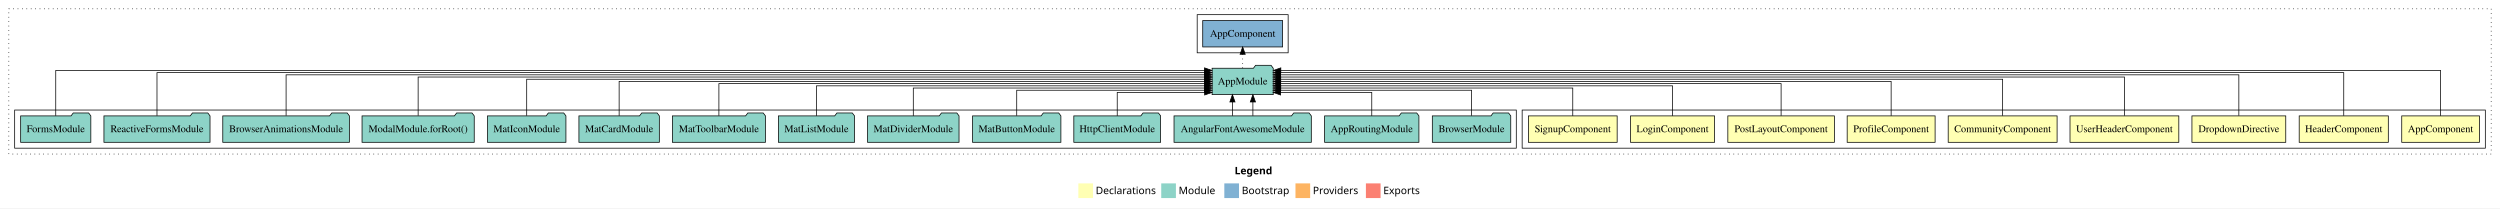
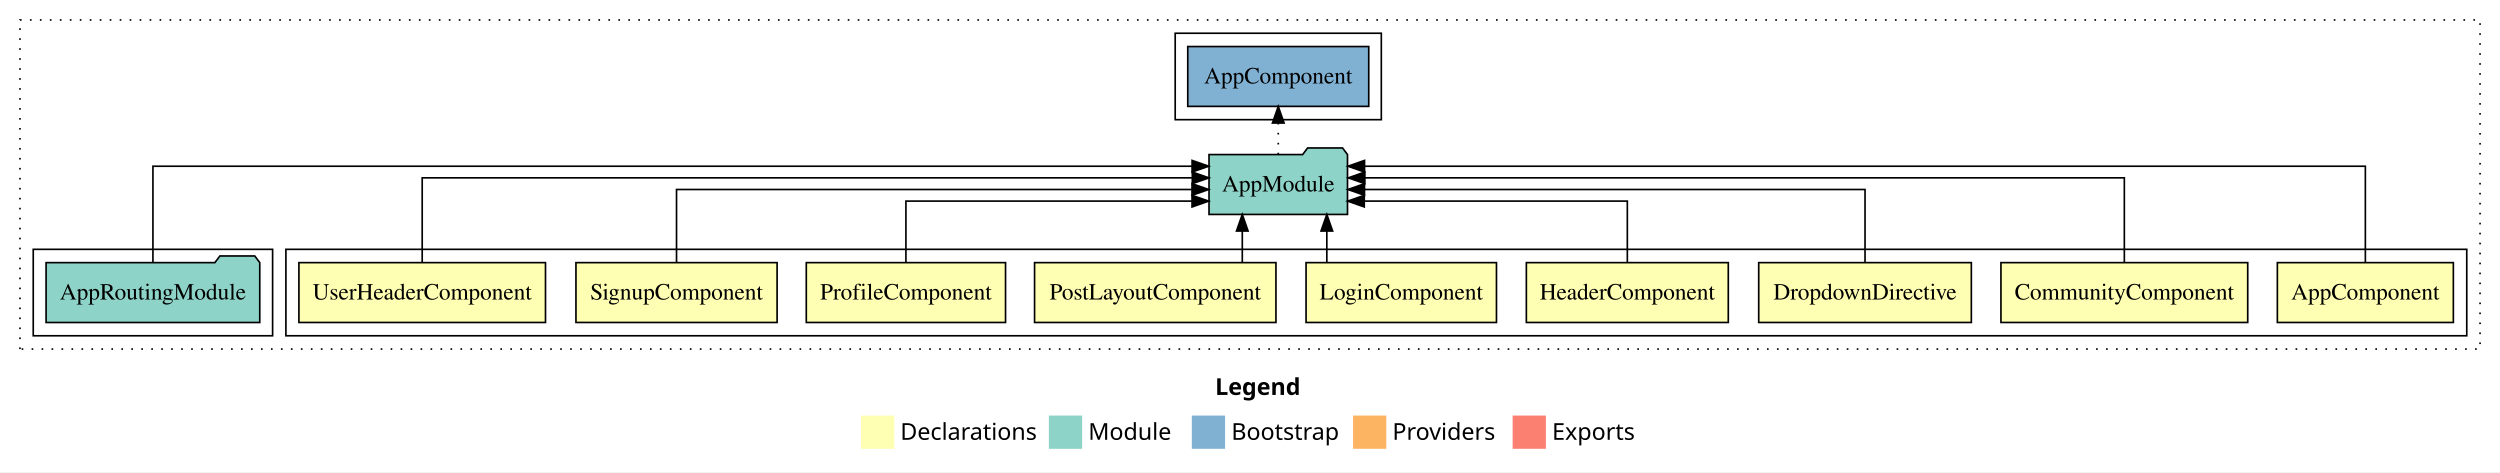
- <svg xmlns="http://www.w3.org/2000/svg" width="3408pt" height="284pt" viewBox="0.00 0.00 3408.00 284.00">
+ <svg xmlns="http://www.w3.org/2000/svg" width="1504pt" height="284pt" viewBox="0.00 0.00 1504.00 284.00">
  <g id="graph0" class="graph" transform="scale(1 1) rotate(0) translate(4 280)">
-     <polygon fill="#ffffff" stroke="transparent" points="-4,4 -4,-280 3404,-280 3404,4 -4,4" />
-     <text text-anchor="start" x="1679.009" y="-42.4" font-family="sans-serif" font-weight="bold" font-size="14.00" fill="#000000">Legend</text>
-     <polygon fill="#ffffb3" stroke="transparent" points="1466,-10 1466,-30 1486,-30 1486,-10 1466,-10" />
-     <text text-anchor="start" x="1489.629" y="-15.4" font-family="sans-serif" font-size="14.00" fill="#000000">  Declarations</text>
-     <polygon fill="#8dd3c7" stroke="transparent" points="1579,-10 1579,-30 1599,-30 1599,-10 1579,-10" />
-     <text text-anchor="start" x="1602.725" y="-15.4" font-family="sans-serif" font-size="14.00" fill="#000000">  Module</text>
-     <polygon fill="#80b1d3" stroke="transparent" points="1665,-10 1665,-30 1685,-30 1685,-10 1665,-10" />
-     <text text-anchor="start" x="1688.781" y="-15.4" font-family="sans-serif" font-size="14.00" fill="#000000">  Bootstrap</text>
-     <polygon fill="#fdb462" stroke="transparent" points="1762,-10 1762,-30 1782,-30 1782,-10 1762,-10" />
-     <text text-anchor="start" x="1785.673" y="-15.4" font-family="sans-serif" font-size="14.00" fill="#000000">  Providers</text>
-     <polygon fill="#fb8072" stroke="transparent" points="1858,-10 1858,-30 1878,-30 1878,-10 1858,-10" />
-     <text text-anchor="start" x="1881.726" y="-15.4" font-family="sans-serif" font-size="14.00" fill="#000000">  Exports</text>
+     <polygon fill="#ffffff" stroke="transparent" points="-4,4 -4,-280 1500,-280 1500,4 -4,4" />
+     <text text-anchor="start" x="727.009" y="-42.4" font-family="sans-serif" font-weight="bold" font-size="14.00" fill="#000000">Legend</text>
+     <polygon fill="#ffffb3" stroke="transparent" points="514,-10 514,-30 534,-30 534,-10 514,-10" />
+     <text text-anchor="start" x="537.629" y="-15.4" font-family="sans-serif" font-size="14.00" fill="#000000">  Declarations</text>
+     <polygon fill="#8dd3c7" stroke="transparent" points="627,-10 627,-30 647,-30 647,-10 627,-10" />
+     <text text-anchor="start" x="650.725" y="-15.4" font-family="sans-serif" font-size="14.00" fill="#000000">  Module</text>
+     <polygon fill="#80b1d3" stroke="transparent" points="713,-10 713,-30 733,-30 733,-10 713,-10" />
+     <text text-anchor="start" x="736.781" y="-15.4" font-family="sans-serif" font-size="14.00" fill="#000000">  Bootstrap</text>
+     <polygon fill="#fdb462" stroke="transparent" points="810,-10 810,-30 830,-30 830,-10 810,-10" />
+     <text text-anchor="start" x="833.673" y="-15.4" font-family="sans-serif" font-size="14.00" fill="#000000">  Providers</text>
+     <polygon fill="#fb8072" stroke="transparent" points="906,-10 906,-30 926,-30 926,-10 906,-10" />
+     <text text-anchor="start" x="929.726" y="-15.4" font-family="sans-serif" font-size="14.00" fill="#000000">  Exports</text>
    <g id="clust1" class="cluster">
-       <polygon fill="none" stroke="#000000" stroke-dasharray="1,5" points="8,-70 8,-268 3392,-268 3392,-70 8,-70" />
+       <polygon fill="none" stroke="#000000" stroke-dasharray="1,5" points="8,-70 8,-268 1488,-268 1488,-70 8,-70" />
    </g>
    <g id="clust2" class="cluster">
-       <polygon fill="none" stroke="#000000" points="2071,-78 2071,-130 3384,-130 3384,-78 2071,-78" />
+       <polygon fill="none" stroke="#000000" points="168,-78 168,-130 1480,-130 1480,-78 168,-78" />
    </g>
    <g id="clust12" class="cluster">
-       <polygon fill="none" stroke="#000000" points="16,-78 16,-130 2063,-130 2063,-78 16,-78" />
+       <polygon fill="none" stroke="#000000" points="16,-78 16,-130 160,-130 160,-78 16,-78" />
    </g>
    <g id="clust14" class="cluster">
-       <polygon fill="none" stroke="#000000" points="1628,-208 1628,-260 1752,-260 1752,-208 1628,-208" />
+       <polygon fill="none" stroke="#000000" points="703,-208 703,-260 827,-260 827,-208 703,-208" />
    </g>
    <g id="node1" class="node">
-       <polygon fill="#ffffb3" stroke="#000000" points="3375.94,-122 3270.06,-122 3270.06,-86 3375.94,-86 3375.94,-122" />
-       <text text-anchor="middle" x="3323" y="-99.8" font-family="Times,serif" font-size="14.00" fill="#000000">AppComponent</text>
+       <polygon fill="#ffffb3" stroke="#000000" points="1471.94,-122 1366.06,-122 1366.06,-86 1471.94,-86 1471.94,-122" />
+       <text text-anchor="middle" x="1419" y="-99.8" font-family="Times,serif" font-size="14.00" fill="#000000">AppComponent</text>
    </g>
    <g id="node10" class="node">
-       <polygon fill="#8dd3c7" stroke="#000000" points="1731.657,-187 1728.657,-191 1707.657,-191 1704.657,-187 1648.343,-187 1648.343,-151 1731.657,-151 1731.657,-187" />
-       <text text-anchor="middle" x="1690" y="-164.8" font-family="Times,serif" font-size="14.00" fill="#000000">AppModule</text>
+       <polygon fill="#8dd3c7" stroke="#000000" points="806.657,-187 803.657,-191 782.657,-191 779.657,-187 723.343,-187 723.343,-151 806.657,-151 806.657,-187" />
+       <text text-anchor="middle" x="765" y="-164.8" font-family="Times,serif" font-size="14.00" fill="#000000">AppModule</text>
    </g>
    <g id="edge1" class="edge">
-       <path fill="none" stroke="#000000" d="M3323,-122.153C3323,-145.757 3323,-184 3323,-184 3323,-184 1742.007,-184 1742.007,-184" />
-       <polygon fill="#000000" stroke="#000000" points="1742.008,-180.5 1732.007,-184 1742.007,-187.5 1742.008,-180.5" />
+       <path fill="none" stroke="#000000" d="M1419,-122.011C1419,-144.485 1419,-180 1419,-180 1419,-180 816.905,-180 816.905,-180" />
+       <polygon fill="#000000" stroke="#000000" points="816.906,-176.5 806.905,-180 816.905,-183.5 816.906,-176.5" />
    </g>
    <g id="node2" class="node">
-       <polygon fill="#ffffb3" stroke="#000000" points="3251.744,-122 3130.256,-122 3130.256,-86 3251.744,-86 3251.744,-122" />
-       <text text-anchor="middle" x="3191" y="-99.8" font-family="Times,serif" font-size="14.00" fill="#000000">HeaderComponent</text>
+       <polygon fill="#ffffb3" stroke="#000000" points="1348.232,-122 1199.768,-122 1199.768,-86 1348.232,-86 1348.232,-122" />
+       <text text-anchor="middle" x="1274" y="-99.8" font-family="Times,serif" font-size="14.00" fill="#000000">CommunityComponent</text>
    </g>
    <g id="edge2" class="edge">
-       <path fill="none" stroke="#000000" d="M3191,-122.248C3191,-145.018 3191,-181 3191,-181 3191,-181 1741.712,-181 1741.712,-181" />
-       <polygon fill="#000000" stroke="#000000" points="1741.712,-177.5 1731.712,-181 1741.712,-184.5 1741.712,-177.5" />
+       <path fill="none" stroke="#000000" d="M1274,-122.129C1274,-142.572 1274,-173 1274,-173 1274,-173 817.087,-173 817.087,-173" />
+       <polygon fill="#000000" stroke="#000000" points="817.087,-169.5 807.087,-173 817.087,-176.5 817.087,-169.5" />
    </g>
    <g id="node3" class="node">
-       <polygon fill="#ffffb3" stroke="#000000" points="3111.957,-122 2984.043,-122 2984.043,-86 3111.957,-86 3111.957,-122" />
-       <text text-anchor="middle" x="3048" y="-99.8" font-family="Times,serif" font-size="14.00" fill="#000000">DropdownDirective</text>
+       <polygon fill="#ffffb3" stroke="#000000" points="1181.957,-122 1054.043,-122 1054.043,-86 1181.957,-86 1181.957,-122" />
+       <text text-anchor="middle" x="1118" y="-99.8" font-family="Times,serif" font-size="14.00" fill="#000000">DropdownDirective</text>
    </g>
    <g id="edge3" class="edge">
-       <path fill="none" stroke="#000000" d="M3048,-122.292C3048,-144.206 3048,-178 3048,-178 3048,-178 1741.757,-178 1741.757,-178" />
-       <polygon fill="#000000" stroke="#000000" points="1741.757,-174.5 1731.757,-178 1741.757,-181.5 1741.757,-174.5" />
+       <path fill="none" stroke="#000000" d="M1118,-122.267C1118,-140.555 1118,-166 1118,-166 1118,-166 816.88,-166 816.88,-166" />
+       <polygon fill="#000000" stroke="#000000" points="816.88,-162.5 806.88,-166 816.88,-169.5 816.88,-162.5" />
    </g>
    <g id="node4" class="node">
-       <polygon fill="#ffffb3" stroke="#000000" points="2966.17,-122 2817.83,-122 2817.83,-86 2966.17,-86 2966.17,-122" />
-       <text text-anchor="middle" x="2892" y="-99.8" font-family="Times,serif" font-size="14.00" fill="#000000">UserHeaderComponent</text>
+       <polygon fill="#ffffb3" stroke="#000000" points="1035.744,-122 914.256,-122 914.256,-86 1035.744,-86 1035.744,-122" />
+       <text text-anchor="middle" x="975" y="-99.8" font-family="Times,serif" font-size="14.00" fill="#000000">HeaderComponent</text>
    </g>
    <g id="edge4" class="edge">
-       <path fill="none" stroke="#000000" d="M2892,-122.284C2892,-143.321 2892,-175 2892,-175 2892,-175 1741.725,-175 1741.725,-175" />
-       <polygon fill="#000000" stroke="#000000" points="1741.725,-171.5 1731.725,-175 1741.725,-178.5 1741.725,-171.5" />
+       <path fill="none" stroke="#000000" d="M975,-122.009C975,-138.049 975,-159 975,-159 975,-159 816.74,-159 816.74,-159" />
+       <polygon fill="#000000" stroke="#000000" points="816.74,-155.5 806.74,-159 816.74,-162.5 816.74,-155.5" />
    </g>
    <g id="node5" class="node">
-       <polygon fill="#ffffb3" stroke="#000000" points="2800.232,-122 2651.768,-122 2651.768,-86 2800.232,-86 2800.232,-122" />
-       <text text-anchor="middle" x="2726" y="-99.8" font-family="Times,serif" font-size="14.00" fill="#000000">CommunityComponent</text>
+       <polygon fill="#ffffb3" stroke="#000000" points="896.276,-122 781.724,-122 781.724,-86 896.276,-86 896.276,-122" />
+       <text text-anchor="middle" x="839" y="-99.8" font-family="Times,serif" font-size="14.00" fill="#000000">LoginComponent</text>
    </g>
    <g id="edge5" class="edge">
-       <path fill="none" stroke="#000000" d="M2726,-122.223C2726,-142.365 2726,-172 2726,-172 2726,-172 1741.896,-172 1741.896,-172" />
-       <polygon fill="#000000" stroke="#000000" points="1741.896,-168.5 1731.896,-172 1741.896,-175.5 1741.896,-168.5" />
+       <path fill="none" stroke="#000000" d="M794.22,-122.106C794.22,-122.106 794.22,-140.991 794.22,-140.991" />
+       <polygon fill="#000000" stroke="#000000" points="790.72,-140.991 794.22,-150.991 797.72,-140.991 790.72,-140.991" />
    </g>
    <g id="node6" class="node">
-       <polygon fill="#ffffb3" stroke="#000000" points="2633.933,-122 2514.067,-122 2514.067,-86 2633.933,-86 2633.933,-122" />
-       <text text-anchor="middle" x="2574" y="-99.8" font-family="Times,serif" font-size="14.00" fill="#000000">ProfileComponent</text>
+       <polygon fill="#ffffb3" stroke="#000000" points="763.608,-122 618.392,-122 618.392,-86 763.608,-86 763.608,-122" />
+       <text text-anchor="middle" x="691" y="-99.8" font-family="Times,serif" font-size="14.00" fill="#000000">PostLayoutComponent</text>
    </g>
    <g id="edge6" class="edge">
-       <path fill="none" stroke="#000000" d="M2574,-122.106C2574,-141.339 2574,-169 2574,-169 2574,-169 1741.746,-169 1741.746,-169" />
-       <polygon fill="#000000" stroke="#000000" points="1741.746,-165.5 1731.746,-169 1741.746,-172.5 1741.746,-165.5" />
+       <path fill="none" stroke="#000000" d="M743.363,-122.106C743.363,-122.106 743.363,-140.991 743.363,-140.991" />
+       <polygon fill="#000000" stroke="#000000" points="739.863,-140.991 743.363,-150.991 746.863,-140.991 739.863,-140.991" />
    </g>
    <g id="node7" class="node">
-       <polygon fill="#ffffb3" stroke="#000000" points="2496.608,-122 2351.392,-122 2351.392,-86 2496.608,-86 2496.608,-122" />
-       <text text-anchor="middle" x="2424" y="-99.8" font-family="Times,serif" font-size="14.00" fill="#000000">PostLayoutComponent</text>
+       <polygon fill="#ffffb3" stroke="#000000" points="600.933,-122 481.067,-122 481.067,-86 600.933,-86 600.933,-122" />
+       <text text-anchor="middle" x="541" y="-99.8" font-family="Times,serif" font-size="14.00" fill="#000000">ProfileComponent</text>
    </g>
    <g id="edge7" class="edge">
-       <path fill="none" stroke="#000000" d="M2424,-122.267C2424,-140.555 2424,-166 2424,-166 2424,-166 1741.832,-166 1741.832,-166" />
-       <polygon fill="#000000" stroke="#000000" points="1741.832,-162.5 1731.832,-166 1741.832,-169.5 1741.832,-162.5" />
+       <path fill="none" stroke="#000000" d="M541,-122.009C541,-138.049 541,-159 541,-159 541,-159 713.13,-159 713.13,-159" />
+       <polygon fill="#000000" stroke="#000000" points="713.13,-162.5 723.13,-159 713.13,-155.5 713.13,-162.5" />
    </g>
    <g id="node8" class="node">
-       <polygon fill="#ffffb3" stroke="#000000" points="2333.276,-122 2218.724,-122 2218.724,-86 2333.276,-86 2333.276,-122" />
-       <text text-anchor="middle" x="2276" y="-99.8" font-family="Times,serif" font-size="14.00" fill="#000000">LoginComponent</text>
+       <polygon fill="#ffffb3" stroke="#000000" points="463.506,-122 342.494,-122 342.494,-86 463.506,-86 463.506,-122" />
+       <text text-anchor="middle" x="403" y="-99.8" font-family="Times,serif" font-size="14.00" fill="#000000">SignupComponent</text>
    </g>
    <g id="edge8" class="edge">
-       <path fill="none" stroke="#000000" d="M2276,-122.022C2276,-139.373 2276,-163 2276,-163 2276,-163 1741.674,-163 1741.674,-163" />
-       <polygon fill="#000000" stroke="#000000" points="1741.674,-159.5 1731.674,-163 1741.674,-166.5 1741.674,-159.5" />
+       <path fill="none" stroke="#000000" d="M403,-122.267C403,-140.555 403,-166 403,-166 403,-166 713.12,-166 713.12,-166" />
+       <polygon fill="#000000" stroke="#000000" points="713.12,-169.5 723.12,-166 713.12,-162.5 713.12,-169.5" />
    </g>
    <g id="node9" class="node">
-       <polygon fill="#ffffb3" stroke="#000000" points="2200.506,-122 2079.494,-122 2079.494,-86 2200.506,-86 2200.506,-122" />
-       <text text-anchor="middle" x="2140" y="-99.8" font-family="Times,serif" font-size="14.00" fill="#000000">SignupComponent</text>
+       <polygon fill="#ffffb3" stroke="#000000" points="324.17,-122 175.83,-122 175.83,-86 324.17,-86 324.17,-122" />
+       <text text-anchor="middle" x="250" y="-99.8" font-family="Times,serif" font-size="14.00" fill="#000000">UserHeaderComponent</text>
    </g>
    <g id="edge9" class="edge">
-       <path fill="none" stroke="#000000" d="M2140,-122.027C2140,-138.398 2140,-160 2140,-160 2140,-160 1741.931,-160 1741.931,-160" />
-       <polygon fill="#000000" stroke="#000000" points="1741.931,-156.5 1731.931,-160 1741.931,-163.5 1741.931,-156.5" />
+       <path fill="none" stroke="#000000" d="M250,-122.129C250,-142.572 250,-173 250,-173 250,-173 713.292,-173 713.292,-173" />
+       <polygon fill="#000000" stroke="#000000" points="713.292,-176.5 723.292,-173 713.292,-169.5 713.292,-176.5" />
    </g>
-     <g id="node25" class="node">
-       <polygon fill="#80b1d3" stroke="#000000" points="1744.439,-252 1635.561,-252 1635.561,-216 1744.439,-216 1744.439,-252" />
-       <text text-anchor="middle" x="1690" y="-229.8" font-family="Times,serif" font-size="14.00" fill="#000000">AppComponent </text>
+     <g id="node12" class="node">
+       <polygon fill="#80b1d3" stroke="#000000" points="819.439,-252 710.561,-252 710.561,-216 819.439,-216 819.439,-252" />
+       <text text-anchor="middle" x="765" y="-229.8" font-family="Times,serif" font-size="14.00" fill="#000000">AppComponent </text>
    </g>
-     <g id="edge25" class="edge">
-       <path fill="none" stroke="#000000" stroke-dasharray="1,5" d="M1690,-187.106C1690,-187.106 1690,-205.991 1690,-205.991" />
-       <polygon fill="#000000" stroke="#000000" points="1686.5,-205.991 1690,-215.991 1693.5,-205.991 1686.5,-205.991" />
+     <g id="edge11" class="edge">
+       <path fill="none" stroke="#000000" stroke-dasharray="1,5" d="M765,-187.106C765,-187.106 765,-205.991 765,-205.991" />
+       <polygon fill="#000000" stroke="#000000" points="761.5,-205.991 765,-215.991 768.5,-205.991 761.5,-205.991" />
    </g>
    <g id="node11" class="node">
-       <polygon fill="#8dd3c7" stroke="#000000" points="2055.473,-122 2052.473,-126 2031.473,-126 2028.473,-122 1948.527,-122 1948.527,-86 2055.473,-86 2055.473,-122" />
-       <text text-anchor="middle" x="2002" y="-99.8" font-family="Times,serif" font-size="14.00" fill="#000000">BrowserModule</text>
+       <polygon fill="#8dd3c7" stroke="#000000" points="152.274,-122 149.274,-126 128.274,-126 125.274,-122 23.726,-122 23.726,-86 152.274,-86 152.274,-122" />
+       <text text-anchor="middle" x="88" y="-99.8" font-family="Times,serif" font-size="14.00" fill="#000000">AppRoutingModule</text>
    </g>
    <g id="edge10" class="edge">
-       <path fill="none" stroke="#000000" d="M2002,-122.24C2002,-137.571 2002,-157 2002,-157 2002,-157 1741.754,-157 1741.754,-157" />
-       <polygon fill="#000000" stroke="#000000" points="1741.754,-153.5 1731.754,-157 1741.754,-160.5 1741.754,-153.5" />
-     </g>
-     <g id="node12" class="node">
-       <polygon fill="#8dd3c7" stroke="#000000" points="1930.274,-122 1927.274,-126 1906.274,-126 1903.274,-122 1801.726,-122 1801.726,-86 1930.274,-86 1930.274,-122" />
-       <text text-anchor="middle" x="1866" y="-99.8" font-family="Times,serif" font-size="14.00" fill="#000000">AppRoutingModule</text>
-     </g>
-     <g id="edge11" class="edge">
-       <path fill="none" stroke="#000000" d="M1866,-122.051C1866,-136.373 1866,-154 1866,-154 1866,-154 1741.709,-154 1741.709,-154" />
-       <polygon fill="#000000" stroke="#000000" points="1741.71,-150.5 1731.709,-154 1741.709,-157.5 1741.71,-150.5" />
-     </g>
-     <g id="node13" class="node">
-       <polygon fill="#8dd3c7" stroke="#000000" points="1783.573,-122 1780.573,-126 1759.573,-126 1756.573,-122 1596.427,-122 1596.427,-86 1783.573,-86 1783.573,-122" />
-       <text text-anchor="middle" x="1690" y="-99.8" font-family="Times,serif" font-size="14.00" fill="#000000">AngularFontAwesomeModule</text>
-     </g>
-     <g id="edge12" class="edge">
-       <path fill="none" stroke="#000000" d="M1676.057,-122.106C1676.057,-122.106 1676.057,-140.991 1676.057,-140.991" />
-       <polygon fill="#000000" stroke="#000000" points="1672.557,-140.991 1676.057,-150.991 1679.557,-140.991 1672.557,-140.991" />
-     </g>
-     <g id="edge14" class="edge">
-       <path fill="none" stroke="#000000" d="M1703.943,-122.106C1703.943,-122.106 1703.943,-140.991 1703.943,-140.991" />
-       <polygon fill="#000000" stroke="#000000" points="1700.443,-140.991 1703.943,-150.991 1707.443,-140.991 1700.443,-140.991" />
-     </g>
-     <g id="node14" class="node">
-       <polygon fill="#8dd3c7" stroke="#000000" points="1578.161,-122 1575.161,-126 1554.161,-126 1551.161,-122 1459.839,-122 1459.839,-86 1578.161,-86 1578.161,-122" />
-       <text text-anchor="middle" x="1519" y="-99.8" font-family="Times,serif" font-size="14.00" fill="#000000">HttpClientModule</text>
-     </g>
-     <g id="edge13" class="edge">
-       <path fill="none" stroke="#000000" d="M1519,-122.051C1519,-136.373 1519,-154 1519,-154 1519,-154 1638.169,-154 1638.169,-154" />
-       <polygon fill="#000000" stroke="#000000" points="1638.169,-157.5 1648.169,-154 1638.169,-150.5 1638.169,-157.5" />
-     </g>
-     <g id="node15" class="node">
-       <polygon fill="#8dd3c7" stroke="#000000" points="1442.218,-122 1439.218,-126 1418.218,-126 1415.218,-122 1321.782,-122 1321.782,-86 1442.218,-86 1442.218,-122" />
-       <text text-anchor="middle" x="1382" y="-99.8" font-family="Times,serif" font-size="14.00" fill="#000000">MatButtonModule</text>
-     </g>
-     <g id="edge15" class="edge">
-       <path fill="none" stroke="#000000" d="M1382,-122.24C1382,-137.571 1382,-157 1382,-157 1382,-157 1638.141,-157 1638.141,-157" />
-       <polygon fill="#000000" stroke="#000000" points="1638.141,-160.5 1648.141,-157 1638.141,-153.5 1638.141,-160.5" />
-     </g>
-     <g id="node16" class="node">
-       <polygon fill="#8dd3c7" stroke="#000000" points="1303.363,-122 1300.363,-126 1279.363,-126 1276.363,-122 1178.637,-122 1178.637,-86 1303.363,-86 1303.363,-122" />
-       <text text-anchor="middle" x="1241" y="-99.8" font-family="Times,serif" font-size="14.00" fill="#000000">MatDividerModule</text>
-     </g>
-     <g id="edge16" class="edge">
-       <path fill="none" stroke="#000000" d="M1241,-122.027C1241,-138.398 1241,-160 1241,-160 1241,-160 1638.162,-160 1638.162,-160" />
-       <polygon fill="#000000" stroke="#000000" points="1638.162,-163.5 1648.162,-160 1638.162,-156.5 1638.162,-163.5" />
-     </g>
-     <g id="node17" class="node">
-       <polygon fill="#8dd3c7" stroke="#000000" points="1160.878,-122 1157.878,-126 1136.878,-126 1133.878,-122 1057.122,-122 1057.122,-86 1160.878,-86 1160.878,-122" />
-       <text text-anchor="middle" x="1109" y="-99.8" font-family="Times,serif" font-size="14.00" fill="#000000">MatListModule</text>
-     </g>
-     <g id="edge17" class="edge">
-       <path fill="none" stroke="#000000" d="M1109,-122.022C1109,-139.373 1109,-163 1109,-163 1109,-163 1638.216,-163 1638.216,-163" />
-       <polygon fill="#000000" stroke="#000000" points="1638.216,-166.5 1648.216,-163 1638.216,-159.5 1638.216,-166.5" />
-     </g>
-     <g id="node18" class="node">
-       <polygon fill="#8dd3c7" stroke="#000000" points="1039.419,-122 1036.419,-126 1015.419,-126 1012.419,-122 912.581,-122 912.581,-86 1039.419,-86 1039.419,-122" />
-       <text text-anchor="middle" x="976" y="-99.8" font-family="Times,serif" font-size="14.00" fill="#000000">MatToolbarModule</text>
-     </g>
-     <g id="edge18" class="edge">
-       <path fill="none" stroke="#000000" d="M976,-122.267C976,-140.555 976,-166 976,-166 976,-166 1638.264,-166 1638.264,-166" />
-       <polygon fill="#000000" stroke="#000000" points="1638.264,-169.5 1648.264,-166 1638.264,-162.5 1638.264,-169.5" />
-     </g>
-     <g id="node19" class="node">
-       <polygon fill="#8dd3c7" stroke="#000000" points="894.812,-122 891.812,-126 870.812,-126 867.812,-122 785.188,-122 785.188,-86 894.812,-86 894.812,-122" />
-       <text text-anchor="middle" x="840" y="-99.8" font-family="Times,serif" font-size="14.00" fill="#000000">MatCardModule</text>
-     </g>
-     <g id="edge19" class="edge">
-       <path fill="none" stroke="#000000" d="M840,-122.106C840,-141.339 840,-169 840,-169 840,-169 1638.138,-169 1638.138,-169" />
-       <polygon fill="#000000" stroke="#000000" points="1638.138,-172.5 1648.138,-169 1638.138,-165.5 1638.138,-172.5" />
-     </g>
-     <g id="node20" class="node">
-       <polygon fill="#8dd3c7" stroke="#000000" points="767.475,-122 764.475,-126 743.475,-126 740.475,-122 660.525,-122 660.525,-86 767.475,-86 767.475,-122" />
-       <text text-anchor="middle" x="714" y="-99.8" font-family="Times,serif" font-size="14.00" fill="#000000">MatIconModule</text>
-     </g>
-     <g id="edge20" class="edge">
-       <path fill="none" stroke="#000000" d="M714,-122.223C714,-142.365 714,-172 714,-172 714,-172 1638.062,-172 1638.062,-172" />
-       <polygon fill="#000000" stroke="#000000" points="1638.062,-175.5 1648.062,-172 1638.062,-168.5 1638.062,-175.5" />
-     </g>
-     <g id="node21" class="node">
-       <polygon fill="#8dd3c7" stroke="#000000" points="642.47,-122 639.47,-126 618.47,-126 615.47,-122 489.53,-122 489.53,-86 642.47,-86 642.47,-122" />
-       <text text-anchor="middle" x="566" y="-99.8" font-family="Times,serif" font-size="14.00" fill="#000000">ModalModule.forRoot()</text>
-     </g>
-     <g id="edge21" class="edge">
-       <path fill="none" stroke="#000000" d="M566,-122.284C566,-143.321 566,-175 566,-175 566,-175 1638.327,-175 1638.327,-175" />
-       <polygon fill="#000000" stroke="#000000" points="1638.327,-178.5 1648.327,-175 1638.327,-171.5 1638.327,-178.5" />
-     </g>
-     <g id="node22" class="node">
-       <polygon fill="#8dd3c7" stroke="#000000" points="472.302,-122 469.302,-126 448.302,-126 445.302,-122 299.698,-122 299.698,-86 472.302,-86 472.302,-122" />
-       <text text-anchor="middle" x="386" y="-99.8" font-family="Times,serif" font-size="14.00" fill="#000000">BrowserAnimationsModule</text>
-     </g>
-     <g id="edge22" class="edge">
-       <path fill="none" stroke="#000000" d="M386,-122.292C386,-144.206 386,-178 386,-178 386,-178 1638.091,-178 1638.091,-178" />
-       <polygon fill="#000000" stroke="#000000" points="1638.091,-181.5 1648.091,-178 1638.091,-174.5 1638.091,-181.5" />
-     </g>
-     <g id="node23" class="node">
-       <polygon fill="#8dd3c7" stroke="#000000" points="282.305,-122 279.305,-126 258.305,-126 255.305,-122 137.695,-122 137.695,-86 282.305,-86 282.305,-122" />
-       <text text-anchor="middle" x="210" y="-99.8" font-family="Times,serif" font-size="14.00" fill="#000000">ReactiveFormsModule</text>
-     </g>
-     <g id="edge23" class="edge">
-       <path fill="none" stroke="#000000" d="M210,-122.248C210,-145.018 210,-181 210,-181 210,-181 1638.091,-181 1638.091,-181" />
-       <polygon fill="#000000" stroke="#000000" points="1638.091,-184.5 1648.091,-181 1638.091,-177.5 1638.091,-184.5" />
-     </g>
-     <g id="node24" class="node">
-       <polygon fill="#8dd3c7" stroke="#000000" points="119.829,-122 116.829,-126 95.829,-126 92.829,-122 24.171,-122 24.171,-86 119.829,-86 119.829,-122" />
-       <text text-anchor="middle" x="72" y="-99.8" font-family="Times,serif" font-size="14.00" fill="#000000">FormsModule</text>
-     </g>
-     <g id="edge24" class="edge">
-       <path fill="none" stroke="#000000" d="M72,-122.153C72,-145.757 72,-184 72,-184 72,-184 1637.967,-184 1637.967,-184" />
-       <polygon fill="#000000" stroke="#000000" points="1637.967,-187.5 1647.967,-184 1637.967,-180.5 1637.967,-187.5" />
+       <path fill="none" stroke="#000000" d="M88,-122.011C88,-144.485 88,-180 88,-180 88,-180 713.162,-180 713.162,-180" />
+       <polygon fill="#000000" stroke="#000000" points="713.162,-183.5 723.162,-180 713.162,-176.5 713.162,-183.5" />
    </g>
  </g>
</svg>
